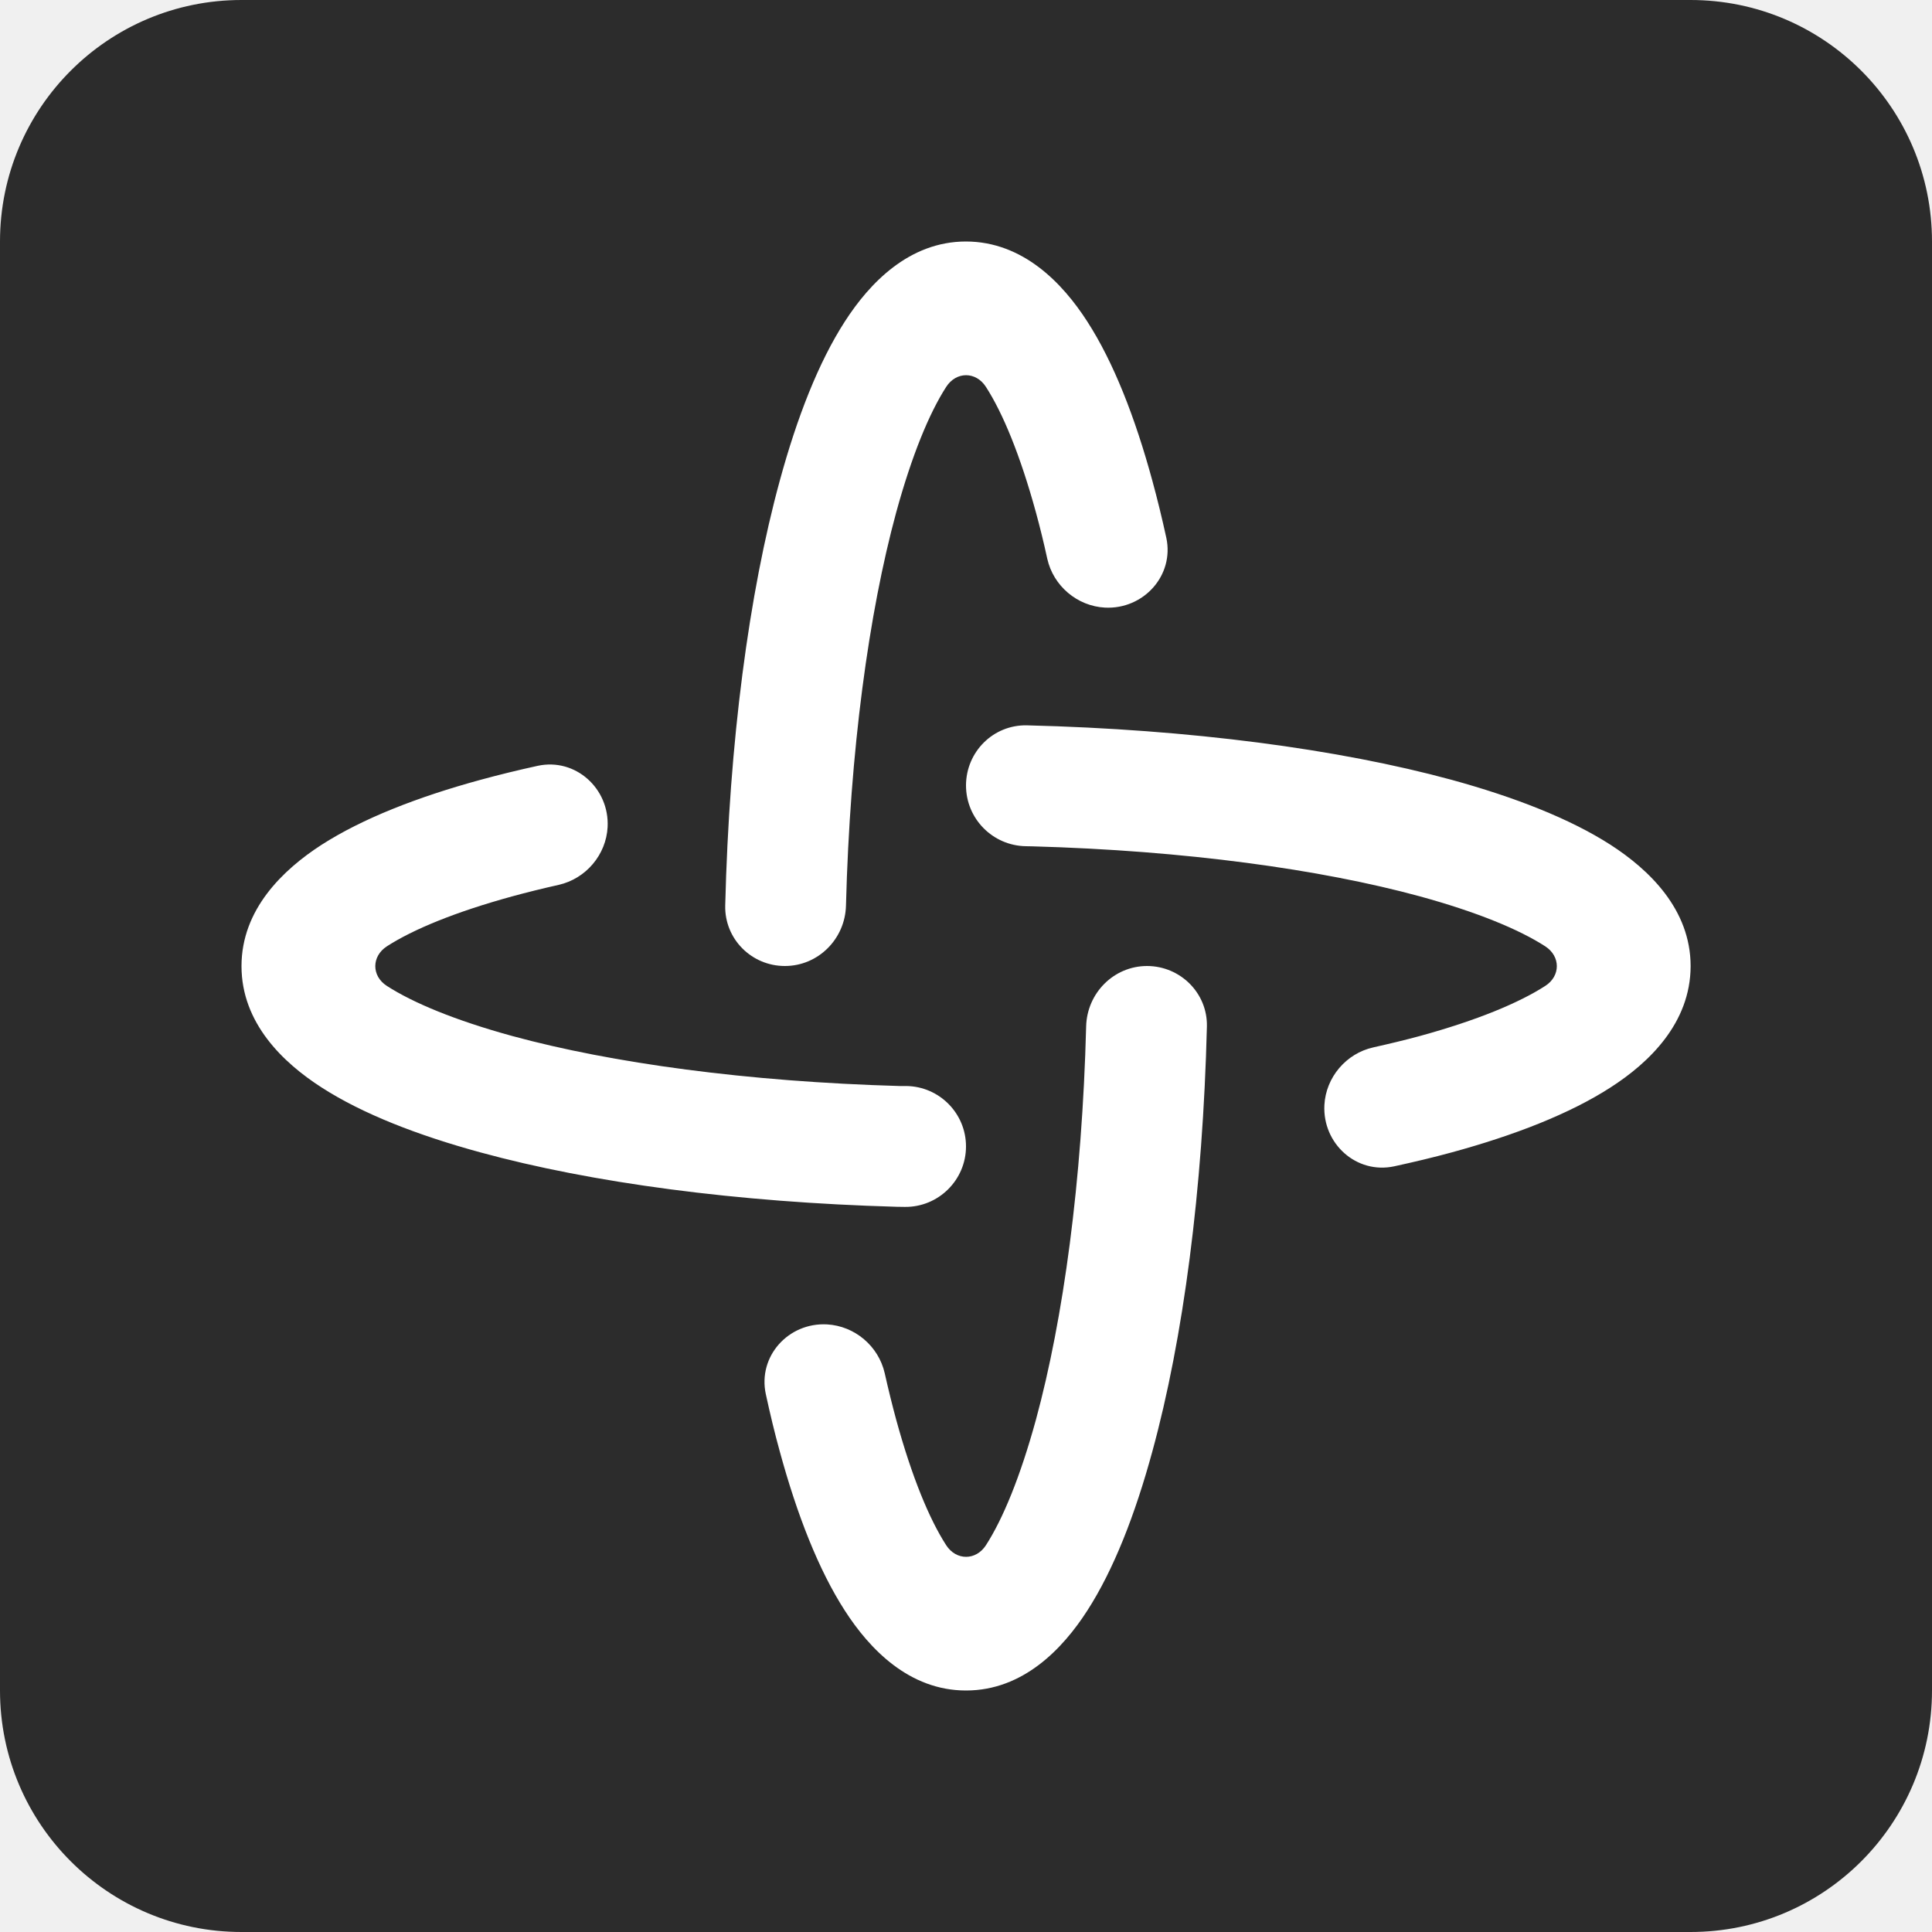
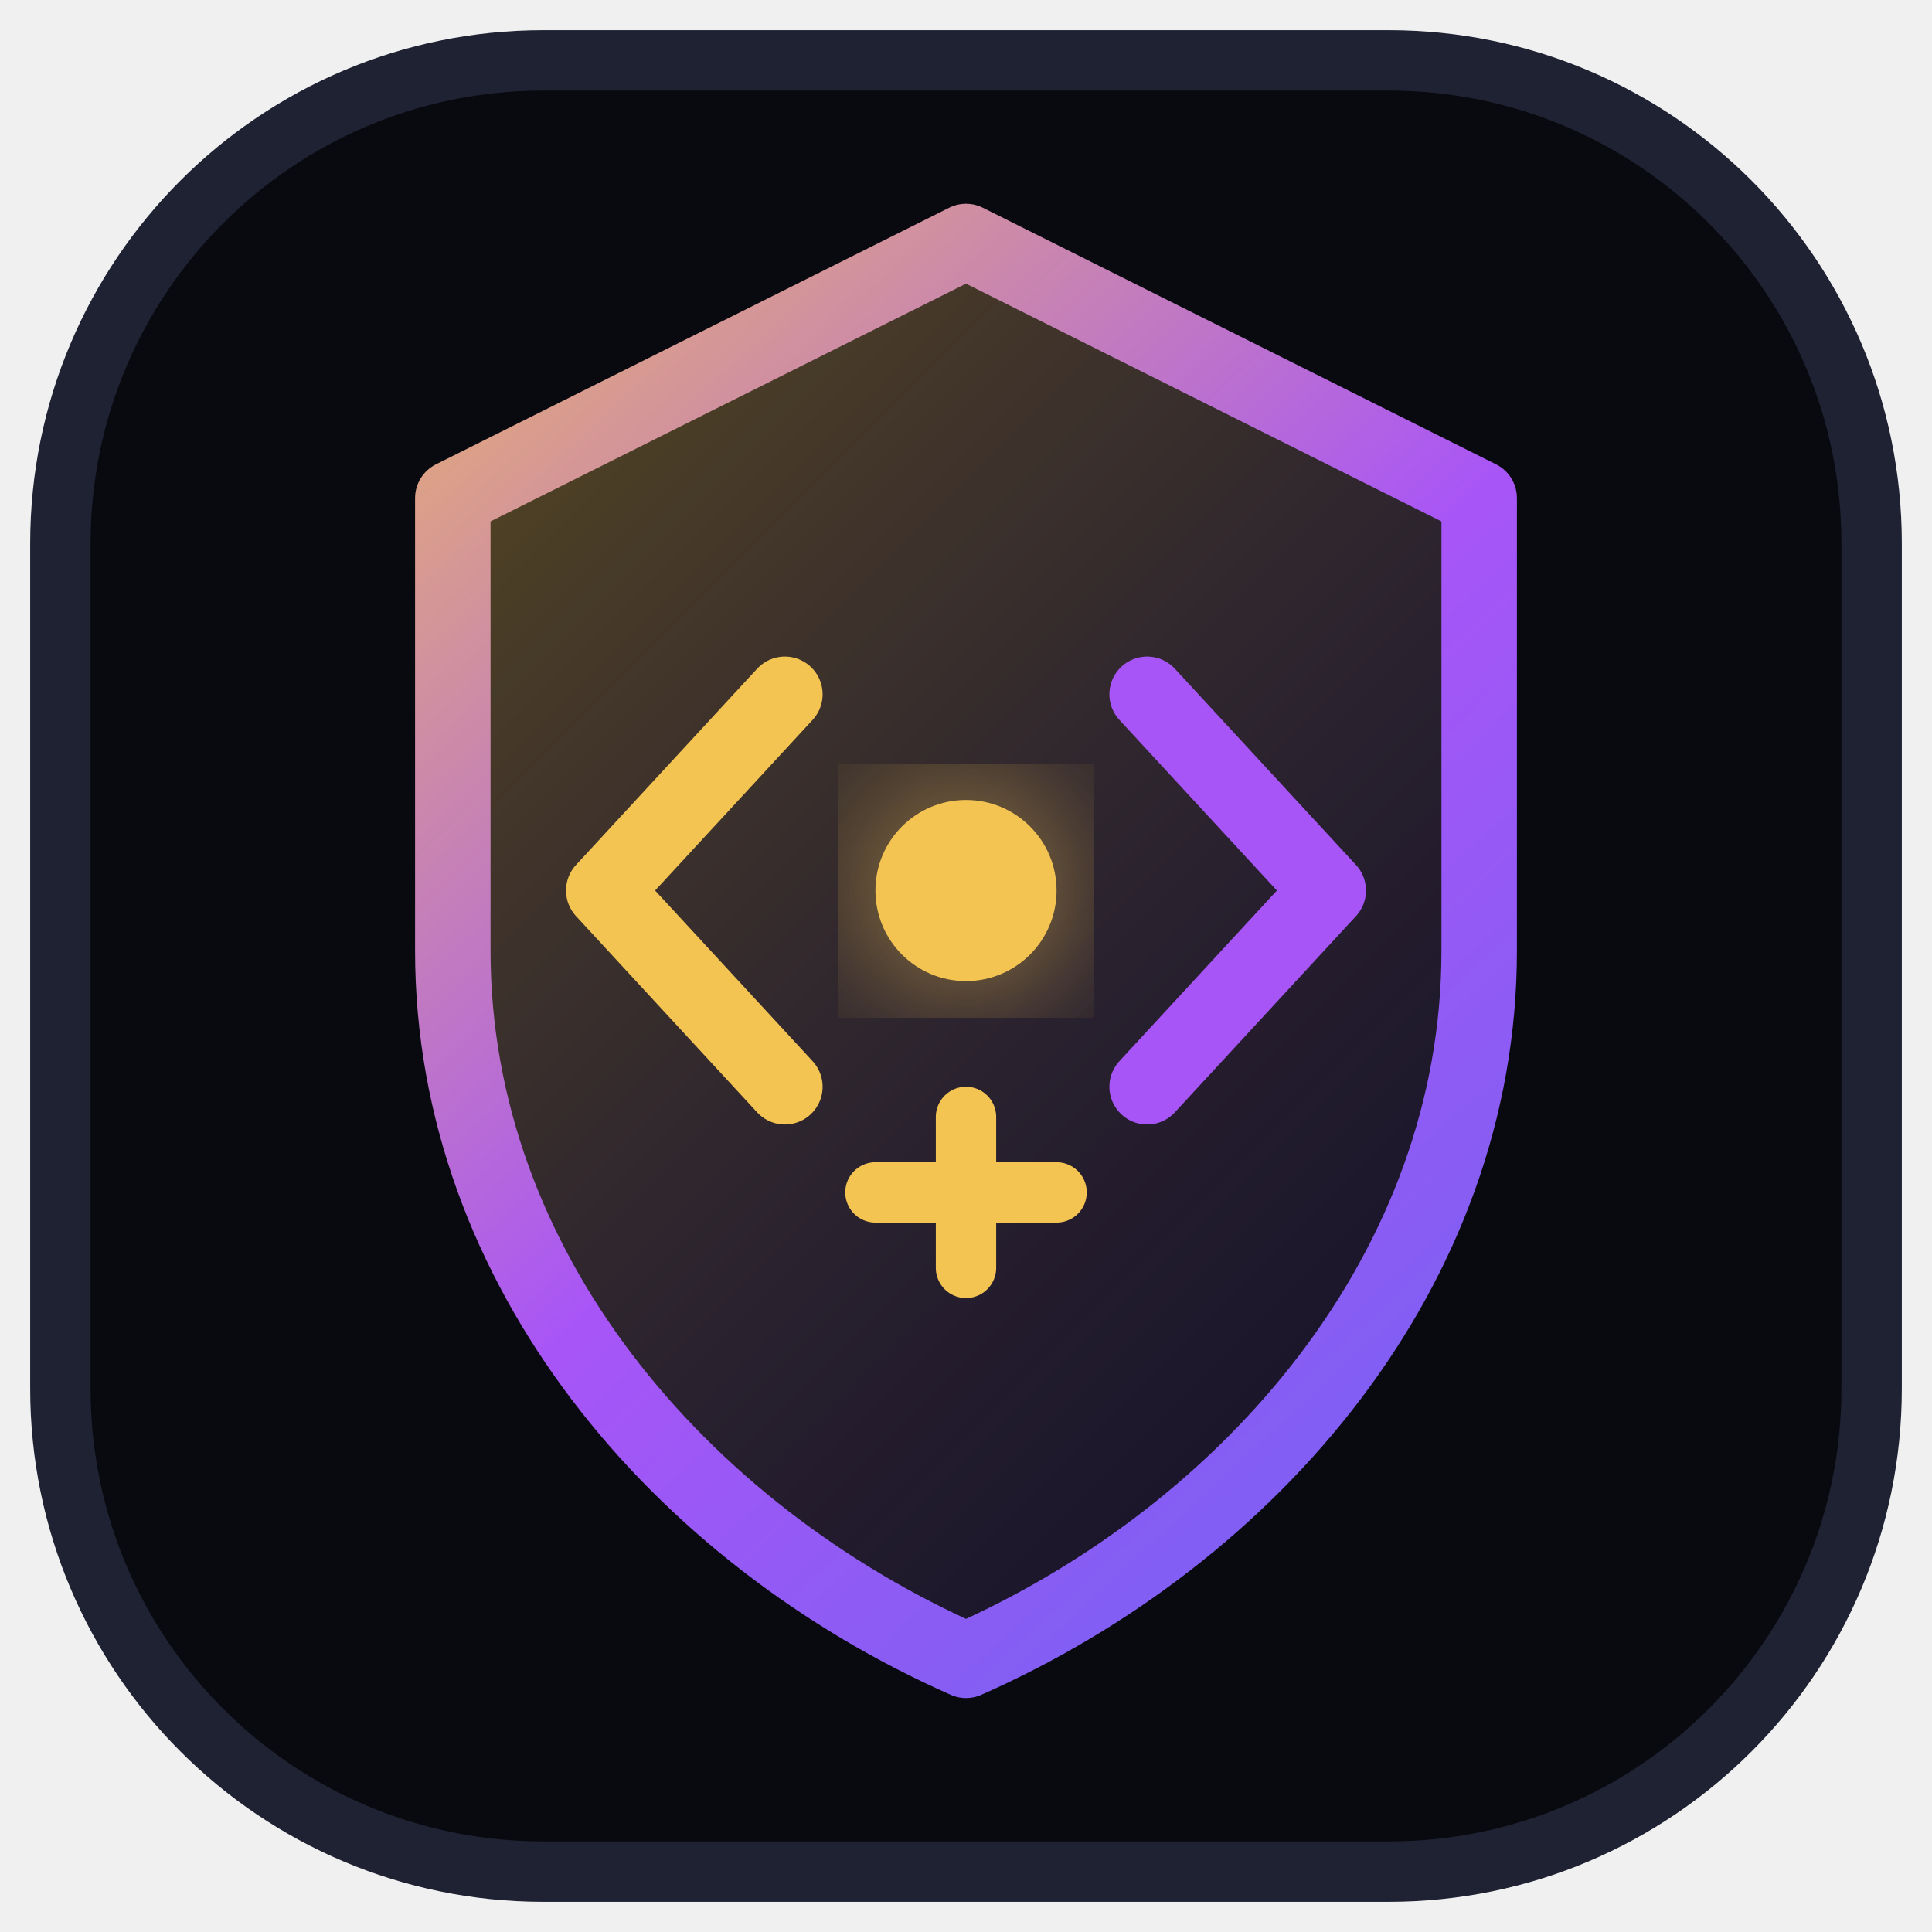
- <svg xmlns="http://www.w3.org/2000/svg" width="16" height="16" viewBox="0 0 16 16" fill="none">
-   <path d="M0 2C0 0.895 0.895 0 2 0H14C15.105 0 16 0.895 16 2V14C16 15.105 15.105 16 14 16H2C0.895 16 0 15.105 0 14V2Z" fill="#2C2C2C" />
-   <path d="M9.5 8C9.776 8.001 10.001 8.225 9.995 8.5C9.962 9.855 9.799 11.086 9.543 12.021C9.401 12.542 9.223 13 9.004 13.339C8.8 13.656 8.472 14 8 14C7.529 14 7.201 13.656 6.997 13.339C6.778 13 6.6 12.542 6.458 12.021C6.416 11.87 6.378 11.711 6.342 11.545C6.275 11.232 6.529 10.951 6.849 10.968C7.079 10.981 7.276 11.148 7.327 11.373C7.357 11.507 7.389 11.636 7.422 11.758C7.552 12.232 7.696 12.58 7.836 12.797C7.919 12.925 8.082 12.925 8.165 12.797C8.305 12.58 8.449 12.232 8.579 11.758C8.806 10.924 8.962 9.784 8.995 8.5C9.002 8.224 9.224 8 9.5 8ZM4.454 6.342C4.766 6.275 5.048 6.53 5.032 6.849C5.02 7.079 4.852 7.277 4.627 7.328C4.493 7.358 4.364 7.39 4.243 7.423C3.769 7.553 3.421 7.697 3.204 7.837C3.076 7.92 3.076 8.083 3.204 8.165C3.421 8.305 3.769 8.45 4.243 8.58C5.066 8.804 6.187 8.958 7.451 8.994H7.507C7.78 8.998 8 9.221 8 9.494C8 9.772 7.772 9.998 7.494 9.995L7.425 9.994C6.101 9.957 4.898 9.795 3.98 9.544C3.459 9.402 3.001 9.224 2.662 9.005C2.345 8.801 2 8.473 2 8.001C2 7.53 2.345 7.202 2.662 6.997C3.001 6.779 3.459 6.6 3.98 6.458C4.13 6.417 4.289 6.378 4.454 6.342ZM8.504 6.007C9.857 6.04 11.087 6.204 12.021 6.458C12.542 6.601 13 6.779 13.339 6.997C13.656 7.202 14.001 7.53 14.001 8.001C14 8.473 13.656 8.801 13.339 9.005C13 9.224 12.542 9.402 12.021 9.544C11.871 9.585 11.711 9.623 11.546 9.659C11.233 9.726 10.952 9.471 10.968 9.152C10.98 8.922 11.148 8.724 11.373 8.674C11.507 8.644 11.636 8.613 11.758 8.58C12.232 8.45 12.58 8.305 12.797 8.165C12.925 8.083 12.925 7.92 12.797 7.837C12.58 7.697 12.232 7.553 11.758 7.423C10.935 7.199 9.814 7.044 8.55 7.009L8.497 7.008C8.221 7.004 8 6.78 8 6.504C8.001 6.226 8.226 6.001 8.504 6.007ZM8 2C8.472 2.001 8.8 2.345 9.004 2.662C9.223 3.001 9.401 3.459 9.543 3.98C9.584 4.13 9.623 4.289 9.659 4.454C9.726 4.766 9.47 5.048 9.151 5.032C8.921 5.02 8.723 4.852 8.673 4.627C8.644 4.493 8.612 4.364 8.579 4.243C8.449 3.769 8.305 3.421 8.165 3.204C8.082 3.075 7.919 3.075 7.836 3.204C7.696 3.421 7.552 3.769 7.422 4.243C7.195 5.077 7.039 6.216 7.006 7.5C6.999 7.776 6.776 8 6.5 8C6.224 8 6 7.776 6.006 7.5C6.039 6.146 6.202 4.915 6.458 3.98C6.6 3.459 6.778 3.001 6.997 2.662C7.201 2.345 7.529 2 8 2Z" fill="white" />
+ <svg xmlns="http://www.w3.org/2000/svg" width="64" height="64" viewBox="0 0 64 64" fill="none">
+   <defs>
+     <linearGradient id="shieldGrad" x1="8" y1="6" x2="56" y2="58" gradientUnits="userSpaceOnUse">
+       <stop offset="0%" stop-color="#f4c453" />
+       <stop offset="50%" stop-color="#a855f7" />
+       <stop offset="100%" stop-color="#6366f1" />
+     </linearGradient>
+     <linearGradient id="coreGlow" x1="16" y1="16" x2="48" y2="48" gradientUnits="userSpaceOnUse">
+       <stop offset="0%" stop-color="#f4c453" stop-opacity="0.3" />
+       <stop offset="100%" stop-color="#8b5cf6" stop-opacity="0.1" />
+     </linearGradient>
+     <filter id="glow" x="-20%" y="-20%" width="140%" height="140%">
+       <feGaussianBlur stdDeviation="3" result="blur" />
+       <feComposite in="SourceGraphic" in2="blur" operator="over" />
+     </filter>
+   </defs>
+   <rect x="2" y="2" width="60" height="60" rx="16" fill="#090a10" stroke="#1f2233" stroke-width="2" />
+   <path d="M32 8L49 16.5V31.5C49 42 41.5 50.8 32 55C22.5 50.8 15 42 15 31.5V16.5L32 8Z" fill="url(#coreGlow)" stroke="url(#shieldGrad)" stroke-width="2.5" stroke-linejoin="round" />
+   <path d="M26 23L20 29.5L26 36" stroke="#f4c453" stroke-width="2.5" stroke-linecap="round" stroke-linejoin="round" />
+   <path d="M38 23L44 29.5L38 36" stroke="#a855f7" stroke-width="2.5" stroke-linecap="round" stroke-linejoin="round" />
+   <circle cx="32" cy="29.5" r="3" fill="#f4c453" filter="url(#glow)" />
+   <path d="M29 39.5L35 39.5M32 37V42" stroke="#f4c453" stroke-width="2" stroke-linecap="round" />
</svg>
